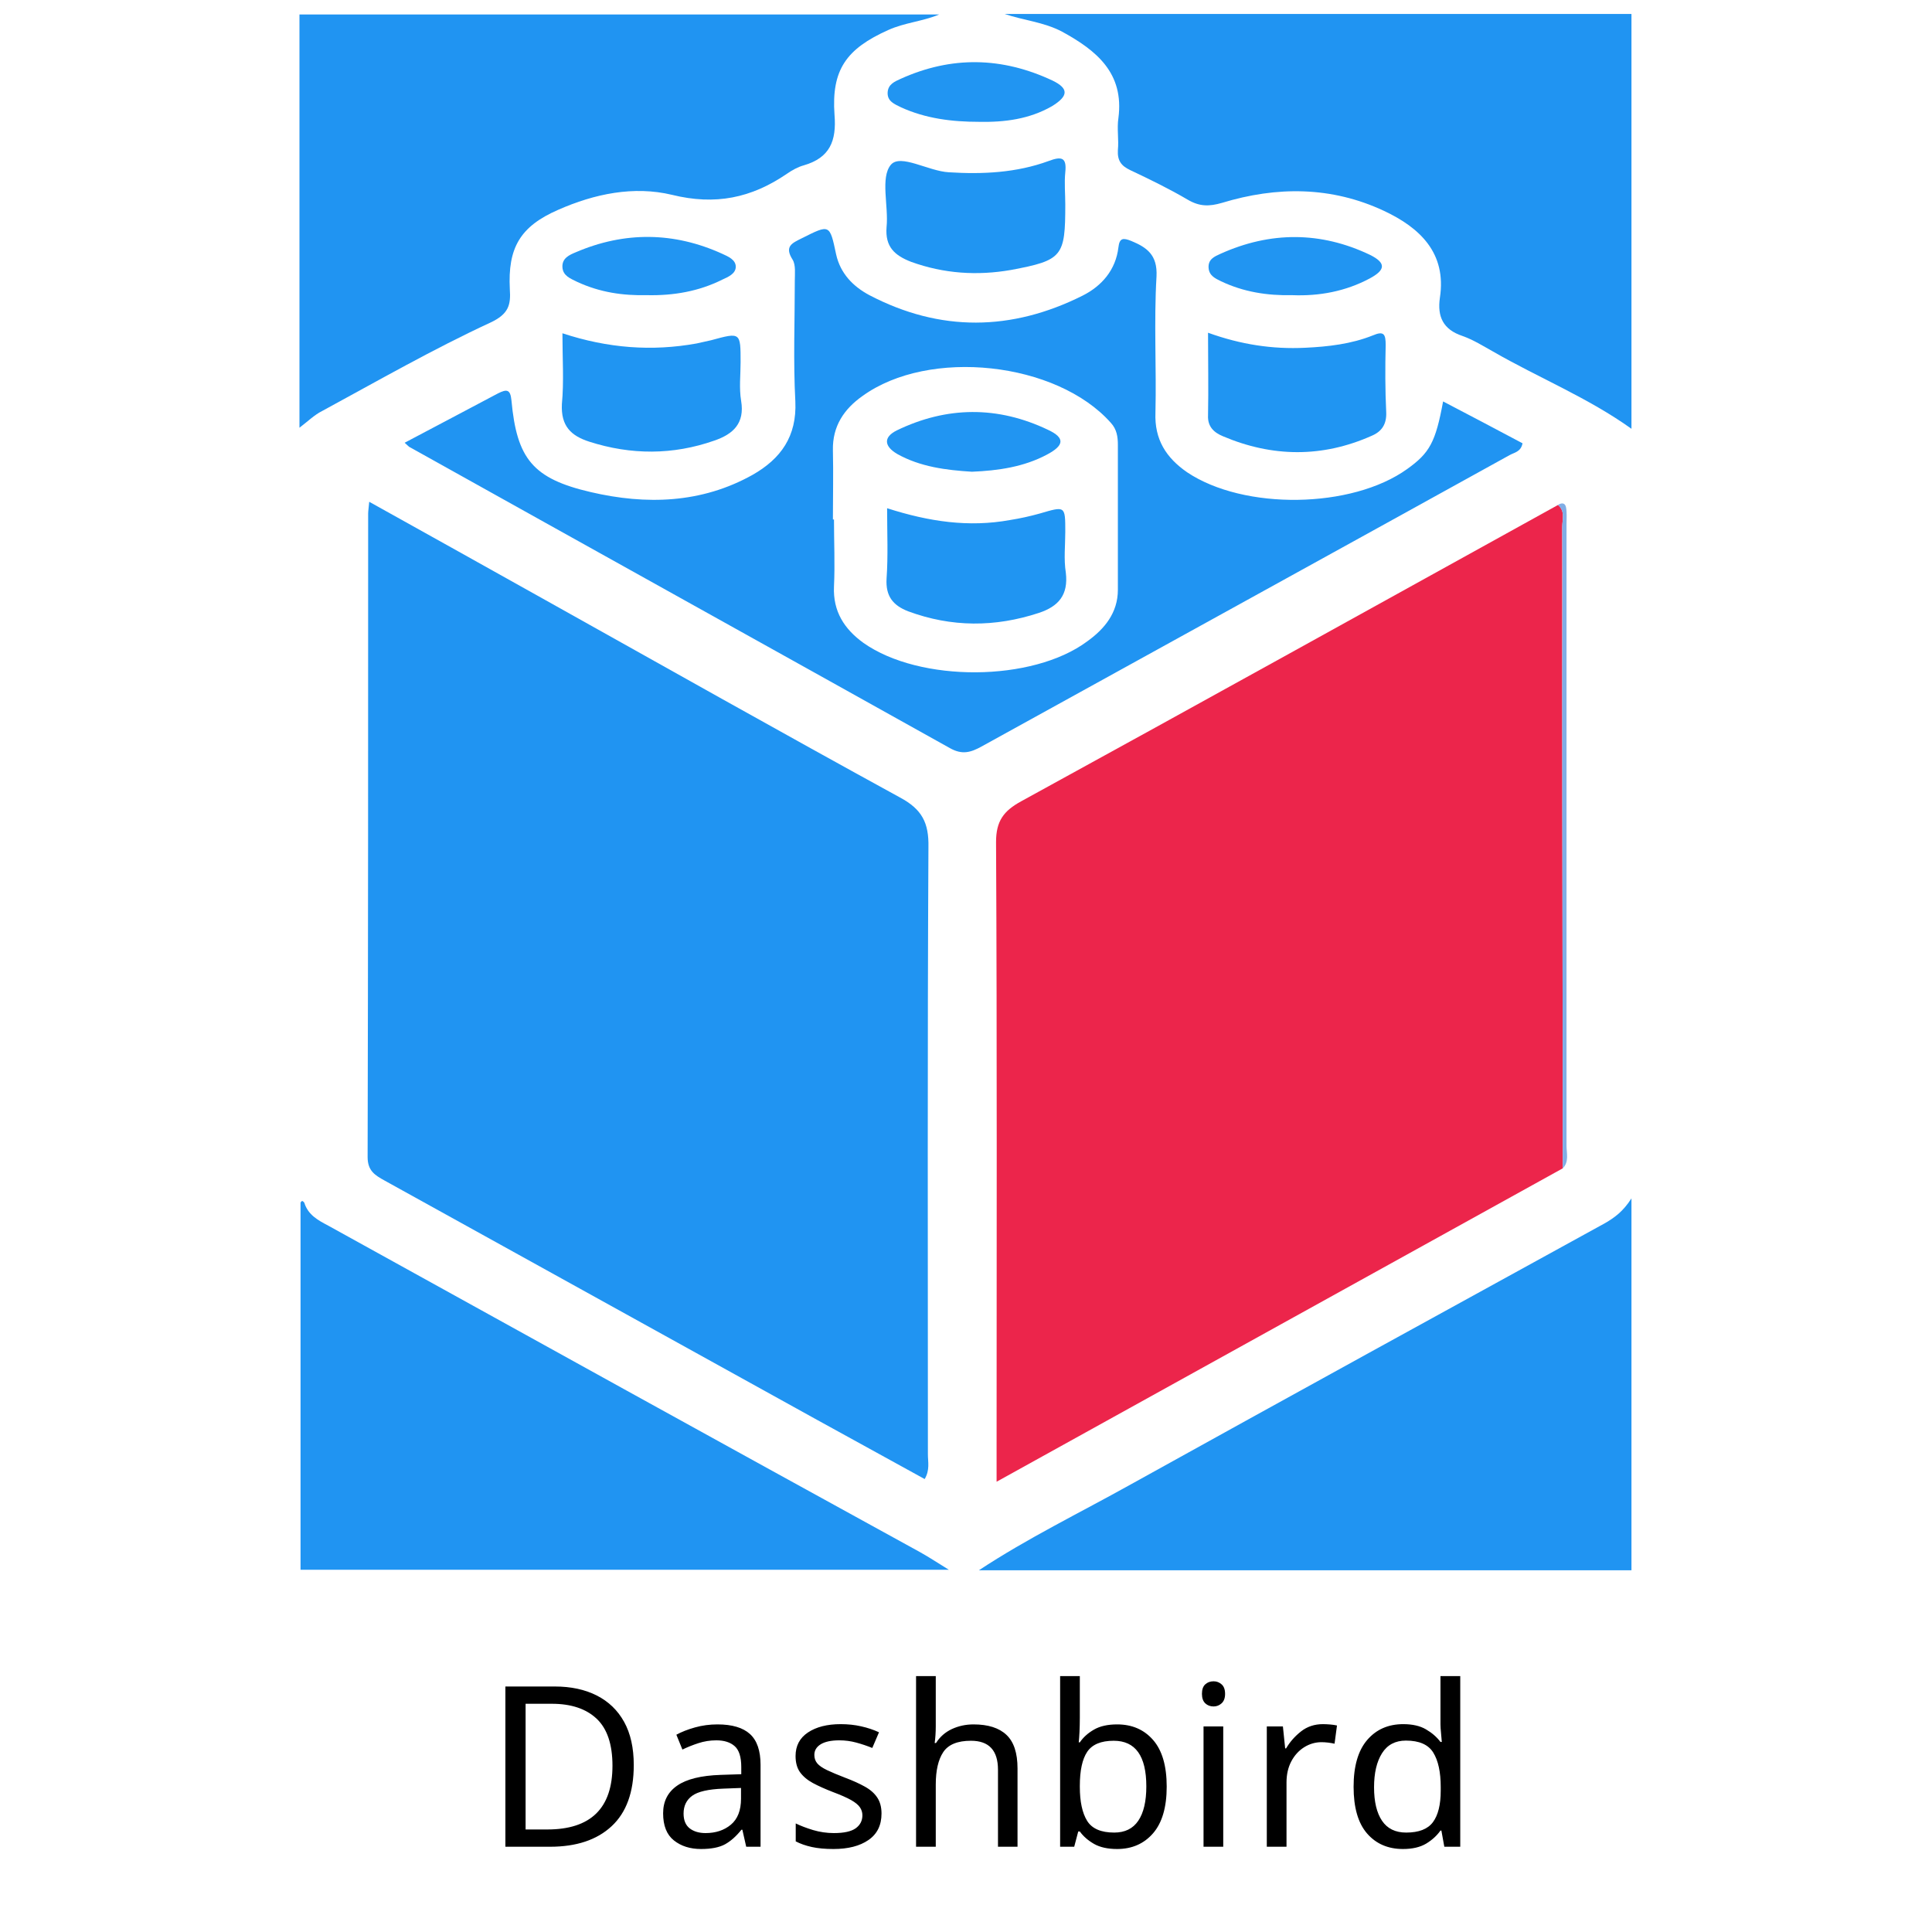
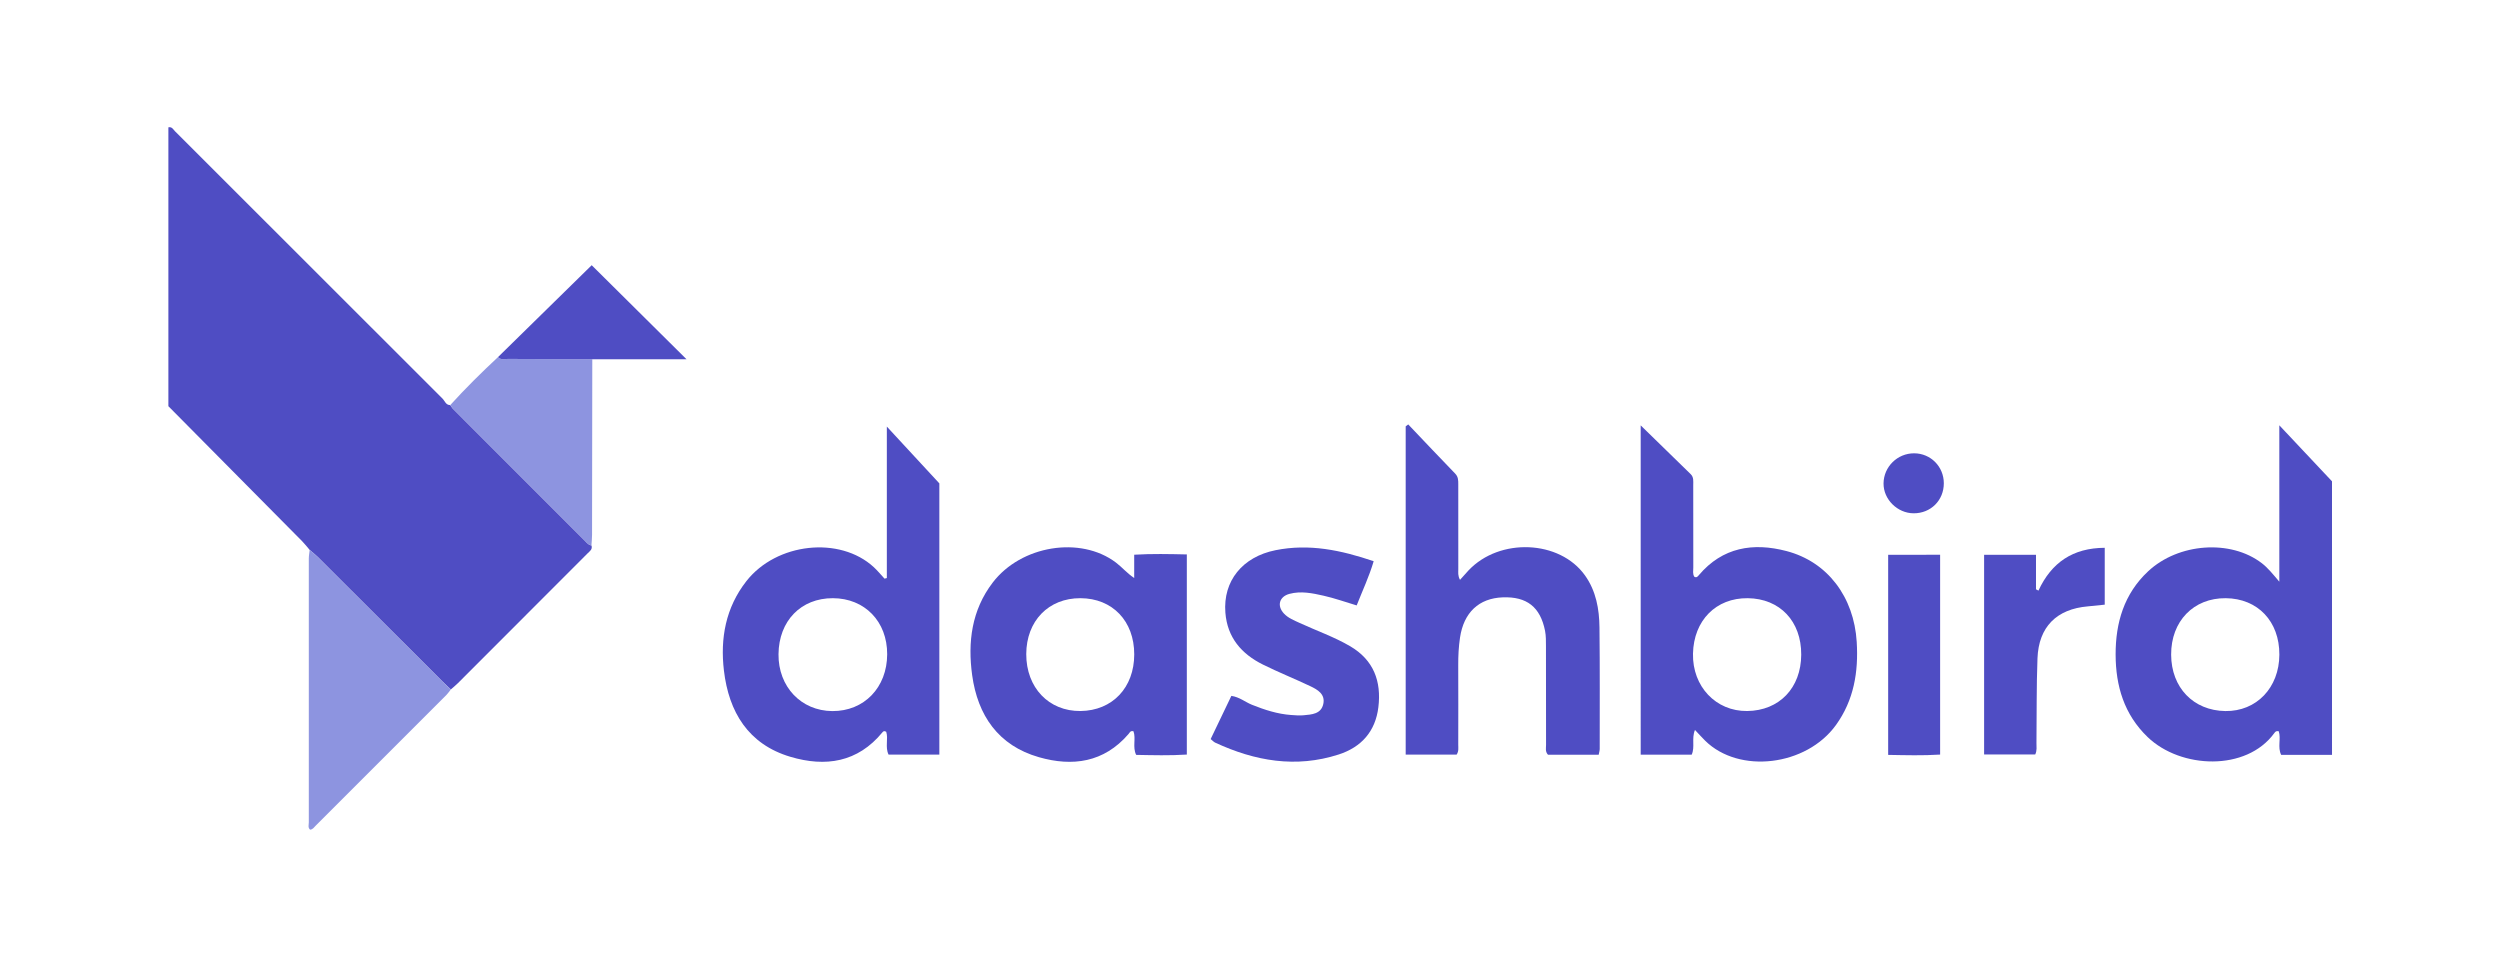
- <svg xmlns="http://www.w3.org/2000/svg" version="1.1" id="Layer_1" x="0px" y="0px" viewBox="0 0 360 360" style="enable-background:new 0 0 360 360;" xml:space="preserve">
-   <style type="text/css">
- 	.st0{fill:#2094F2;}
- 	.st1{fill:#EC254B;}
- 	.st2{fill:#2095F2;}
- 	.st3{fill:#2195F2;}
- 	.st4{fill:#81ADE5;}
- 	.st5{font-family:'HelveticaNeue-Medium';}
- 	.st6{font-size:41.821px;}
- 	.st7{letter-spacing:1;}
- </style>
-   <g>
-     <path class="st0" d="M91.4,60.1c3.4-1.6,3.8-3.3,3.6-6.2c-0.4-7.7,1.9-11.7,9-14.8c6.8-3,14.1-4.5,21.2-2.8   c8.1,2,14.8,0.6,21.4-3.9c1-0.7,2.1-1.3,3.2-1.6c4.8-1.4,6.1-4.5,5.7-9.4c-0.6-8.4,2.2-12.3,10-15.8c3.1-1.4,6.4-1.6,9.5-2.9   c-39.7,0-79.5,0-119.2,0c0,25.6,0,51.1,0,77c1.7-1.3,2.8-2.4,4.2-3.1C70.5,70.9,80.8,65,91.4,60.1z" />
-     <path class="st0" d="M187.2,2.6c3.5,1.2,7.3,1.5,10.7,3.3c6.4,3.5,11.6,7.7,10.5,16.1c-0.3,2,0.1,4-0.1,6c-0.1,1.9,0.6,2.9,2.3,3.7   c3.6,1.7,7.3,3.5,10.7,5.5c2.2,1.3,4,1.3,6.4,0.6c10.2-3.1,20.4-3.1,30.2,1.5c6.6,3.1,11.7,7.8,10.4,16.2c-0.5,3.5,0.6,5.9,4.2,7.1   c2,0.7,3.9,1.9,5.7,2.9c8.5,4.9,17.7,8.6,25.8,14.4c0-25.8,0-51.6,0-77.3C265.1,2.6,226.1,2.6,187.2,2.6z" />
-     <path class="st0" d="M299.1,227.9c-29.5,16.2-59,32.4-88.4,48.7c-9.5,5.3-19.2,10-28.3,16c40.5,0,81.1,0,121.6,0   c0-22.8,0-45.5,0-69.3C302.4,225.8,300.8,226.9,299.1,227.9z" />
-     <path class="st0" d="M61.2,228.4c-1.9-1-3.8-2-4.5-4.3c-0.3-0.4-0.5-0.4-0.7,0c0,22.8,0,45.6,0,68.4c40.3,0,80.6,0,120.8,0   c-1.8-1.1-3.6-2.3-5.4-3.3C134.6,269,97.9,248.7,61.2,228.4z" />
-     <path class="st1" d="M190.3,149.3c-3.3,1.8-4.7,3.7-4.7,7.6c0.2,38.1,0.1,76.2,0.1,114.3c0,1.4,0,2.8,0,4.9   c35.6-19.7,70.6-39.1,105.5-58.4c0-29.8-0.1-59.5-0.1-89.3c0-10.1,0-20.1,0-30.2c0-1.4,0.6-3-0.8-4.1c0,0,0,0,0,0   C257,112.5,223.7,131,190.3,149.3z" />
-     <path class="st0" d="M167.7,148.6c-22.1-12.1-44.1-24.5-66.1-36.8c-10.7-6-21.5-12-32.8-18.3c-0.1,1.2-0.2,1.7-0.2,2.2   c0,40,0,80-0.1,119.9c0,2.6,1.4,3.4,3.2,4.4c26.9,14.9,53.7,29.7,80.6,44.6c6.7,3.7,13.3,7.3,20,11c1-1.7,0.6-3.2,0.6-4.6   c0-37.7-0.1-75.4,0.1-113.1C173.1,153.3,171.8,150.8,167.7,148.6z" />
-     <path class="st0" d="M281.3,84.8c0.9-0.5,2.1-0.6,2.4-2.2c-4.9-2.6-9.8-5.2-14.8-7.8c-1.4,7.6-2.5,9.6-6.7,12.6   c-10.3,7.4-30.4,7.7-41,0.6c-3.9-2.7-6.1-6.1-5.9-11.1c0.2-8.4-0.3-16.9,0.2-25.4c0.2-4-1.8-5.4-4.7-6.6c-1.5-0.6-2.2-0.6-2.4,1.2   c-0.5,4.2-3.1,7.2-6.7,9c-13.2,6.6-26.5,6.8-39.7-0.1c-3-1.6-5.4-4-6.2-7.6c-1.2-5.7-1.2-5.6-6.4-3c-1.8,0.9-3.3,1.5-1.7,4   c0.6,1,0.4,2.6,0.4,3.9c0,7.5-0.3,15,0.1,22.5c0.3,6.5-2.7,10.7-8,13.7c-9.5,5.3-19.8,5.6-30.1,3.2c-10.8-2.5-13.8-6.2-14.8-17.1   c-0.2-2.1-0.9-2.1-2.5-1.3c-5.7,3-11.3,6-17.4,9.2c0.7,0.6,0.8,0.8,1.1,0.9c33.5,18.7,67,37.3,100.5,56c2.3,1.3,3.9,0.8,5.9-0.3   C215.5,121.1,248.4,103,281.3,84.8z M160.9,119.8c-3.6-2.6-5.7-5.9-5.5-10.5c0.2-4.2,0-8.3,0-12.5c-0.1,0-0.1,0-0.2,0   c0-4.3,0.1-8.6,0-12.9c-0.1-4.5,2.1-7.7,5.5-10.1c12.4-9,36.2-6.4,46.3,5c1.1,1.2,1.3,2.6,1.3,4.1c0,9,0,18,0,27   c0,4.3-2.5,7.3-5.7,9.6C192.4,127.1,171.4,127.2,160.9,119.8z" />
-     <path class="st2" d="M227.9,81.3c9.2,3.9,18.5,4,27.7-0.1c1.9-0.8,2.8-2.2,2.7-4.4c-0.2-4.2-0.2-8.3-0.1-12.5c0-2-0.3-2.7-2.4-1.8   c-4,1.6-8.3,2.1-12.6,2.3c-6.1,0.3-12-0.6-18.1-2.8c0,5.5,0.1,10.4,0,15.4C225,79.5,226.2,80.6,227.9,81.3z" />
-     <path class="st2" d="M109.8,82.3c7.8,2.5,15.6,2.5,23.3-0.2c3.5-1.2,5.7-3.2,5-7.4c-0.4-2.4-0.1-4.8-0.1-7.2c0-5.6,0-5.6-5.5-4.1   c-0.9,0.2-1.8,0.4-2.7,0.6c-8.3,1.5-16.5,0.9-25-1.9c0,4.7,0.3,9-0.1,13.2C104.5,79.4,106.4,81.2,109.8,82.3z" />
-     <path class="st2" d="M195.4,30c-6,2.2-12.3,2.5-18.6,2.1c-3.8-0.2-9-3.5-10.8-1.4c-2,2.4-0.4,7.7-0.8,11.6   c-0.3,3.7,1.5,5.3,4.6,6.5c6.1,2.2,12.3,2.6,18.6,1.5c9.6-1.8,10.1-2.5,10.1-12.2c0-2-0.2-4,0-6C198.8,29.3,197.8,29.1,195.4,30z" />
-     <path class="st3" d="M196.1,15c-9.4-4.4-18.8-4.6-28.3-0.3c-1.1,0.5-2.3,1-2.4,2.5c-0.1,1.7,1.3,2.2,2.5,2.8   c4.6,2.1,9.5,2.7,14.5,2.7c4.8,0.1,9.4-0.5,13.6-2.9C199.1,17.9,199.2,16.5,196.1,15z" />
-     <path class="st3" d="M120.6,55c4.9,0.1,9.6-0.7,14-2.9c1.1-0.5,2.5-1.1,2.5-2.4c0-1.3-1.4-1.9-2.5-2.4c-9-4.1-18.2-4.2-27.3-0.3   c-1.2,0.5-2.6,1.1-2.5,2.8c0.1,1.6,1.5,2.1,2.7,2.7C111.8,54.5,116.1,55.1,120.6,55z" />
-     <path class="st3" d="M240.8,55c5,0.2,9.9-0.7,14.4-3.1c3-1.6,3.1-2.9,0.1-4.4c-9.2-4.4-18.6-4.4-27.9-0.2c-1.1,0.5-2.3,1-2.2,2.6   c0.1,1.5,1.3,2,2.3,2.5C231.7,54.4,236.1,55.1,240.8,55z" />
-     <path class="st4" d="M291.1,98.2c0.1,10.1,0,20.1,0,30.2c0,29.8,0.1,59.5,0.1,89.3c1.2-1.2,0.7-2.8,0.7-4.2c0-38.6,0-77.2,0-115.8   c0-1.1,0.1-2.2-0.1-3.2c-0.2-0.9-0.9-0.8-1.5-0.4c0,0,0,0,0,0C291.7,95.3,291.1,96.8,291.1,98.2z" />
-     <path class="st2" d="M198.5,99.1c0-4.9,0-4.8-4.8-3.4c-1.8,0.5-3.6,0.9-5.5,1.2c-7.7,1.4-15.1,0.3-22.9-2.2c0,4.6,0.2,8.9-0.1,13.1   c-0.2,3.3,1.2,5,4,6.1c8.1,3,16.2,3,24.4,0.3c3.6-1.2,5.5-3.3,5-7.5C198.2,104.2,198.5,101.6,198.5,99.1z" />
-     <path class="st3" d="M167.2,84.6c4.3,2.4,9.1,3,13.9,3.3c4.9-0.2,9.7-0.9,14-3.2c3.2-1.7,3.4-3.1,0.2-4.6   c-9.4-4.5-18.9-4.4-28.2,0.1C164.5,81.5,164.8,83.2,167.2,84.6z" />
-   </g>
-   <text transform="matrix(1 0 0 1 90.1088 344.1137)" class="st5 st6 st7">Dashbird</text>
+ <svg xmlns="http://www.w3.org/2000/svg" version="1.1" id="Layer_1" x="0px" y="0px" width="436px" height="170px" viewBox="0 0 436 170" enable-background="new 0 0 436 170" xml:space="preserve">
+   <path fill-rule="evenodd" clip-rule="evenodd" fill="#4F4DC3" d="M54.009,95.908c-0.434-0.504-0.839-1.037-1.305-1.509  c-7.716-7.797-15.439-15.586-23.338-23.557c0-16.016,0-32.324,0-48.637c0.645-0.139,0.849,0.383,1.143,0.676  C46.066,38.425,61.61,53.982,77.175,69.517c0.406,0.405,0.578,1.144,1.348,1.129c0.147,0.206,0.269,0.437,0.445,0.613  c7.723,7.733,15.45,15.462,23.178,23.189c0.287,0.286,0.542,0.631,1,0.664c0.241,0.702-0.308,1.028-0.693,1.414  c-7.521,7.536-15.046,15.069-22.574,22.598c-0.395,0.395-0.834,0.746-1.253,1.116c-0.485-0.457-0.982-0.901-1.454-1.372  c-7.261-7.251-14.518-14.506-21.782-21.754C54.958,96.685,54.471,96.31,54.009,95.908z" />
+   <path fill-rule="evenodd" clip-rule="evenodd" fill="#4F4DC3" d="M286.136,74.186c3.067,2.99,5.898,5.749,8.727,8.512  c0.544,0.532,0.438,1.231,0.438,1.894c0.005,4.788-0.003,9.575,0.01,14.362c0.001,0.551-0.143,1.131,0.178,1.63  c0.396,0.228,0.6-0.052,0.791-0.278c4.136-4.883,9.481-5.722,15.28-4.203c7.167,1.876,11.771,8.007,12.251,15.837  c0.32,5.212-0.479,10.152-3.625,14.511c-5.175,7.169-16.896,8.573-22.819,2.714c-0.563-0.557-1.092-1.15-1.763-1.862  c-0.633,1.507,0.041,2.96-0.573,4.312c-2.913,0-5.824,0-8.894,0C286.136,112.566,286.136,93.571,286.136,74.186z M314.134,114.183  c0.03-5.833-3.713-9.792-9.322-9.858c-5.539-0.065-9.437,3.884-9.555,9.681c-0.117,5.712,3.994,10.059,9.455,9.996  C310.309,123.937,314.103,119.983,314.134,114.183z" />
+   <path fill-rule="evenodd" clip-rule="evenodd" fill="#4F4DC3" d="M406.703,131.645c-3.055,0-5.926,0-8.869,0  c-0.663-1.335,0.013-2.841-0.424-4.117c-0.459-0.106-0.62,0.118-0.764,0.315c-4.894,6.733-16.334,6.24-22.093,0.706  c-4.11-3.95-5.576-8.914-5.589-14.393c-0.013-5.544,1.467-10.589,5.665-14.517c5.295-4.953,14.391-5.592,19.82-1.426  c1.064,0.817,1.894,1.86,3.064,3.233c0-9.233,0-18.064,0-27.274c3.111,3.307,5.912,6.286,9.188,9.769  C406.703,99.185,406.703,115.34,406.703,131.645z M397.521,114.176c0.026-5.805-3.766-9.801-9.349-9.851  c-5.615-0.051-9.55,4.017-9.525,9.85c0.024,5.741,3.881,9.753,9.451,9.833C393.524,124.085,397.494,119.942,397.521,114.176z" />
+   <path fill-rule="evenodd" clip-rule="evenodd" fill="#4F4DC3" d="M154.664,100.814c0-8.712,0-17.425,0-26.417  c2.996,3.24,5.759,6.229,9.158,9.905c0,14.896,0,31.047,0,47.299c-3,0-5.912,0-8.856,0c-0.637-1.307-0.01-2.757-0.409-3.979  c-0.344-0.201-0.511-0.087-0.646,0.077c-4.325,5.276-9.948,6.107-16.06,4.289c-7.361-2.188-10.743-7.812-11.598-15.033  c-0.666-5.617,0.298-10.989,3.921-15.61c5.248-6.692,16.28-7.905,22.218-2.429c0.668,0.617,1.247,1.331,1.867,2  C154.394,100.882,154.529,100.849,154.664,100.814z M145.252,104.324c-5.566-0.014-9.42,3.954-9.481,9.761  c-0.059,5.664,3.936,9.89,9.387,9.928c5.544,0.038,9.55-4.11,9.566-9.908C154.74,108.39,150.817,104.339,145.252,104.324z" />
+   <path fill-rule="evenodd" clip-rule="evenodd" fill="#4F4DC3" d="M278.814,131.622c-3.077,0-5.993,0-8.85,0  c-0.507-0.559-0.331-1.153-0.333-1.698c-0.013-5.715-0.002-11.43-0.015-17.145c-0.003-0.924,0.018-1.869-0.16-2.768  c-0.826-4.153-3.186-5.99-7.38-5.833c-4.156,0.154-6.803,2.648-7.451,7.027c-0.234,1.581-0.315,3.17-0.309,4.771  c0.021,4.633,0.011,9.267,0.003,13.9c-0.001,0.552,0.112,1.132-0.281,1.726c-2.894,0-5.807,0-8.886,0c0-19.082,0-38.165,0-57.248  c0.148-0.111,0.297-0.223,0.444-0.334c2.728,2.865,5.441,5.743,8.193,8.584c0.543,0.56,0.534,1.184,0.534,1.852  c-0.001,4.942-0.003,9.885,0.004,14.827c0.001,0.542-0.102,1.111,0.297,1.845c0.56-0.623,1.008-1.142,1.478-1.641  c5.431-5.762,15.913-5.321,20.322,0.868c1.934,2.714,2.489,5.86,2.525,9.082c0.079,7.052,0.041,14.105,0.041,21.159  C278.992,130.891,278.894,131.185,278.814,131.622z" />
+   <path fill-rule="evenodd" clip-rule="evenodd" fill="#4F4DC3" d="M197.805,100.806c0-1.309,0-2.616,0-4.064  c3.153-0.189,6.104-0.116,9.178-0.049c0,11.674,0,23.22,0,34.903c-3.007,0.193-5.914,0.109-8.838,0.056  c-0.67-1.382,0-2.833-0.465-4.113c-0.539-0.167-0.678,0.255-0.886,0.496c-4.277,4.948-9.737,5.702-15.612,4.018  c-7.087-2.031-10.674-7.301-11.638-14.306c-0.789-5.736-0.103-11.322,3.589-16.151c4.952-6.479,15.298-8.157,21.475-3.494  C195.678,98.909,196.517,99.943,197.805,100.806z M178.979,114.07c-0.016,5.851,3.937,9.995,9.471,9.931  c5.552-0.065,9.357-4.079,9.361-9.874c0.004-5.812-3.794-9.781-9.38-9.803C182.868,104.302,178.995,108.295,178.979,114.07z" />
+   <path fill-rule="evenodd" clip-rule="evenodd" fill="#4F4DC3" d="M214.749,121.361c1.42,0.201,2.422,1.084,3.597,1.554  c2.211,0.884,4.444,1.612,6.83,1.782c0.718,0.051,1.446,0.114,2.157,0.047c1.44-0.136,3.073-0.205,3.452-1.983  c0.363-1.702-0.995-2.486-2.263-3.089c-2.738-1.301-5.561-2.427-8.274-3.774c-3.729-1.853-6.204-4.706-6.542-9.047  c-0.433-5.546,2.991-9.736,8.74-10.895c5.868-1.183,11.434-0.011,17.123,1.92c-0.784,2.662-1.937,5.094-2.964,7.71  c-1.985-0.594-3.859-1.267-5.787-1.699c-1.945-0.438-3.934-0.857-5.949-0.313c-1.756,0.475-2.211,2.066-0.964,3.412  c0.756,0.816,1.781,1.204,2.759,1.657c2.935,1.359,6.008,2.419,8.811,4.062c4.101,2.404,5.463,6.13,4.912,10.639  c-0.512,4.188-2.936,6.95-6.914,8.237c-7.461,2.413-14.607,1.153-21.545-2.066c-0.264-0.123-0.472-0.368-0.789-0.624  C212.35,126.363,213.541,123.88,214.749,121.361z" />
+   <path fill-rule="evenodd" clip-rule="evenodd" fill="#8D94E0" d="M54.009,95.908c0.461,0.401,0.948,0.776,1.38,1.207  c7.264,7.248,14.521,14.503,21.782,21.754c0.472,0.471,0.969,0.915,1.454,1.372c-0.253,0.319-0.479,0.666-0.765,0.952  c-7.596,7.605-15.196,15.206-22.802,22.802c-0.279,0.278-0.497,0.666-0.982,0.7c-0.413-0.367-0.219-0.861-0.219-1.29  c-0.011-15.326-0.011-30.652-0.002-45.979C53.854,96.921,53.955,96.414,54.009,95.908z" />
+   <path fill-rule="evenodd" clip-rule="evenodd" fill="#8D94E0" d="M103.146,95.113c-0.458-0.033-0.713-0.378-1-0.664  c-7.729-7.728-15.456-15.456-23.178-23.189c-0.176-0.177-0.298-0.408-0.445-0.613c2.646-2.917,5.447-5.68,8.325-8.366  c0.499,0.54,1.152,0.312,1.738,0.316c4.903,0.033,9.807,0.041,14.71,0.057c-0.012,10.208-0.022,20.417-0.041,30.625  C103.255,93.891,103.184,94.502,103.146,95.113z" />
+   <path fill-rule="evenodd" clip-rule="evenodd" fill="#4F4DC3" d="M367.066,95.536c0,3.39,0,6.604,0,9.917  c-1.032,0.105-1.99,0.216-2.952,0.299c-5.439,0.466-8.569,3.575-8.777,9.059c-0.188,4.935-0.121,9.878-0.178,14.817  c-0.007,0.609,0.12,1.236-0.213,1.949c-2.894,0-5.839,0-8.918,0c0-11.631,0-23.169,0-34.825c2.963,0,5.869,0,9.049,0  c0,2.009,0,4.015,0,6.021c0.143,0.078,0.285,0.155,0.427,0.233C357.774,98.095,361.522,95.563,367.066,95.536z" />
+   <path fill-rule="evenodd" clip-rule="evenodd" fill="#4F4DC3" d="M338.357,96.751c0,11.668,0,23.183,0,34.847  c-3.026,0.193-5.976,0.109-9.061,0.055c0-11.703,0-23.243,0-34.901C332.305,96.751,335.257,96.751,338.357,96.751z" />
+   <path fill-rule="evenodd" clip-rule="evenodd" fill="#4F4DC3" d="M103.297,62.654c-4.904-0.016-9.808-0.024-14.71-0.057  c-0.586-0.004-1.24,0.224-1.738-0.316c5.495-5.389,10.989-10.778,16.343-16.028c5.34,5.296,10.798,10.709,16.536,16.401  C114.105,62.654,108.701,62.654,103.297,62.654z" />
+   <path fill-rule="evenodd" clip-rule="evenodd" fill="#4F4DC3" d="M333.731,89.519c-2.829-0.017-5.261-2.431-5.241-5.202  c0.021-2.911,2.424-5.275,5.347-5.259c2.88,0.015,5.158,2.315,5.165,5.213C339.008,87.263,336.725,89.536,333.731,89.519z" />
</svg>
